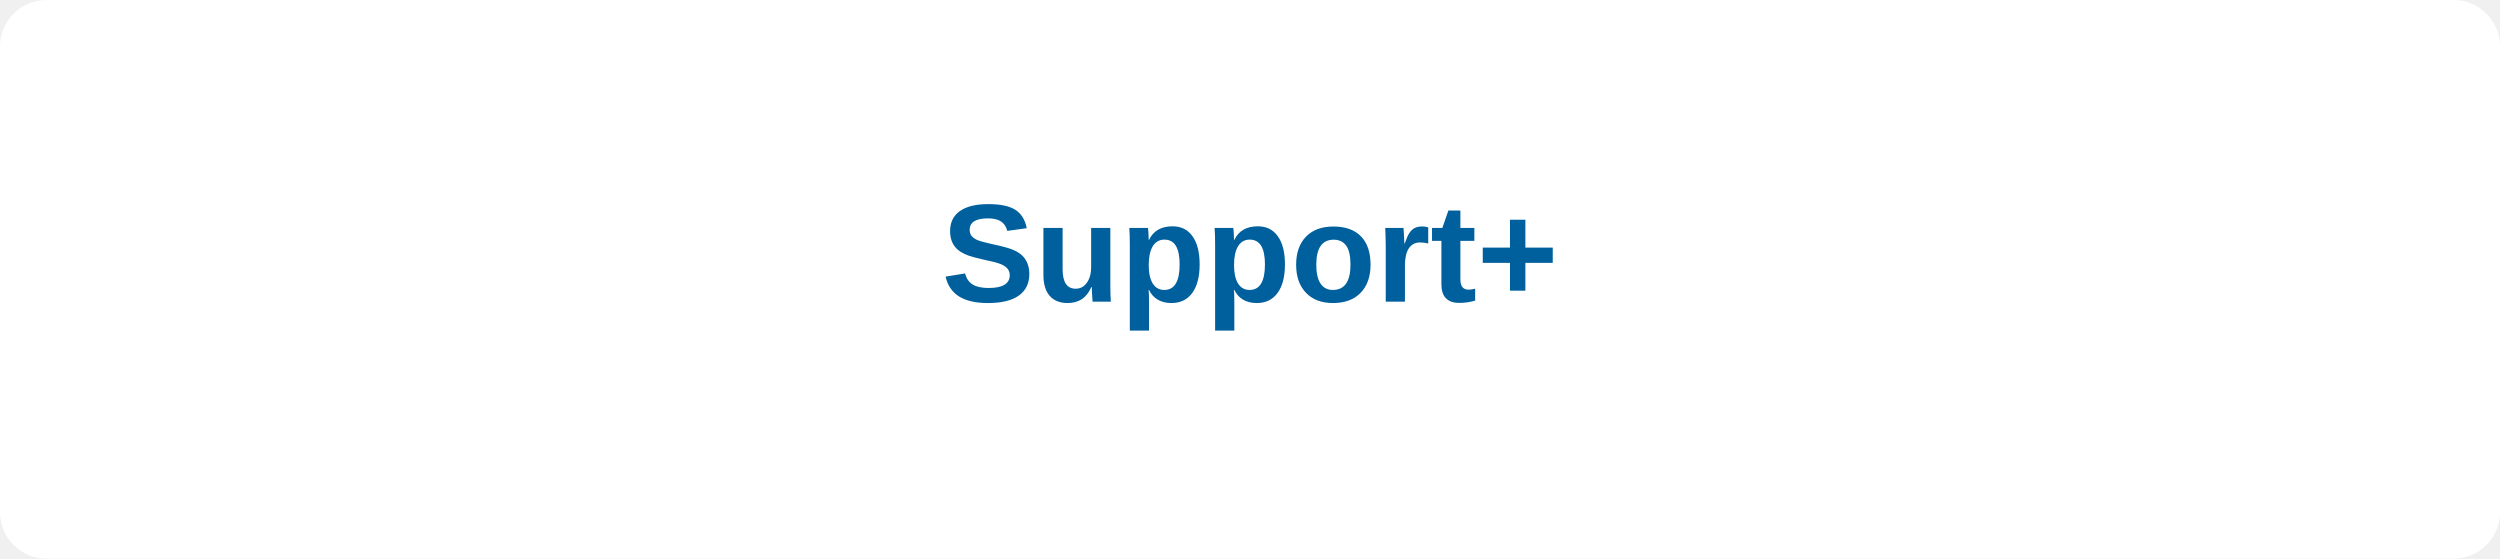
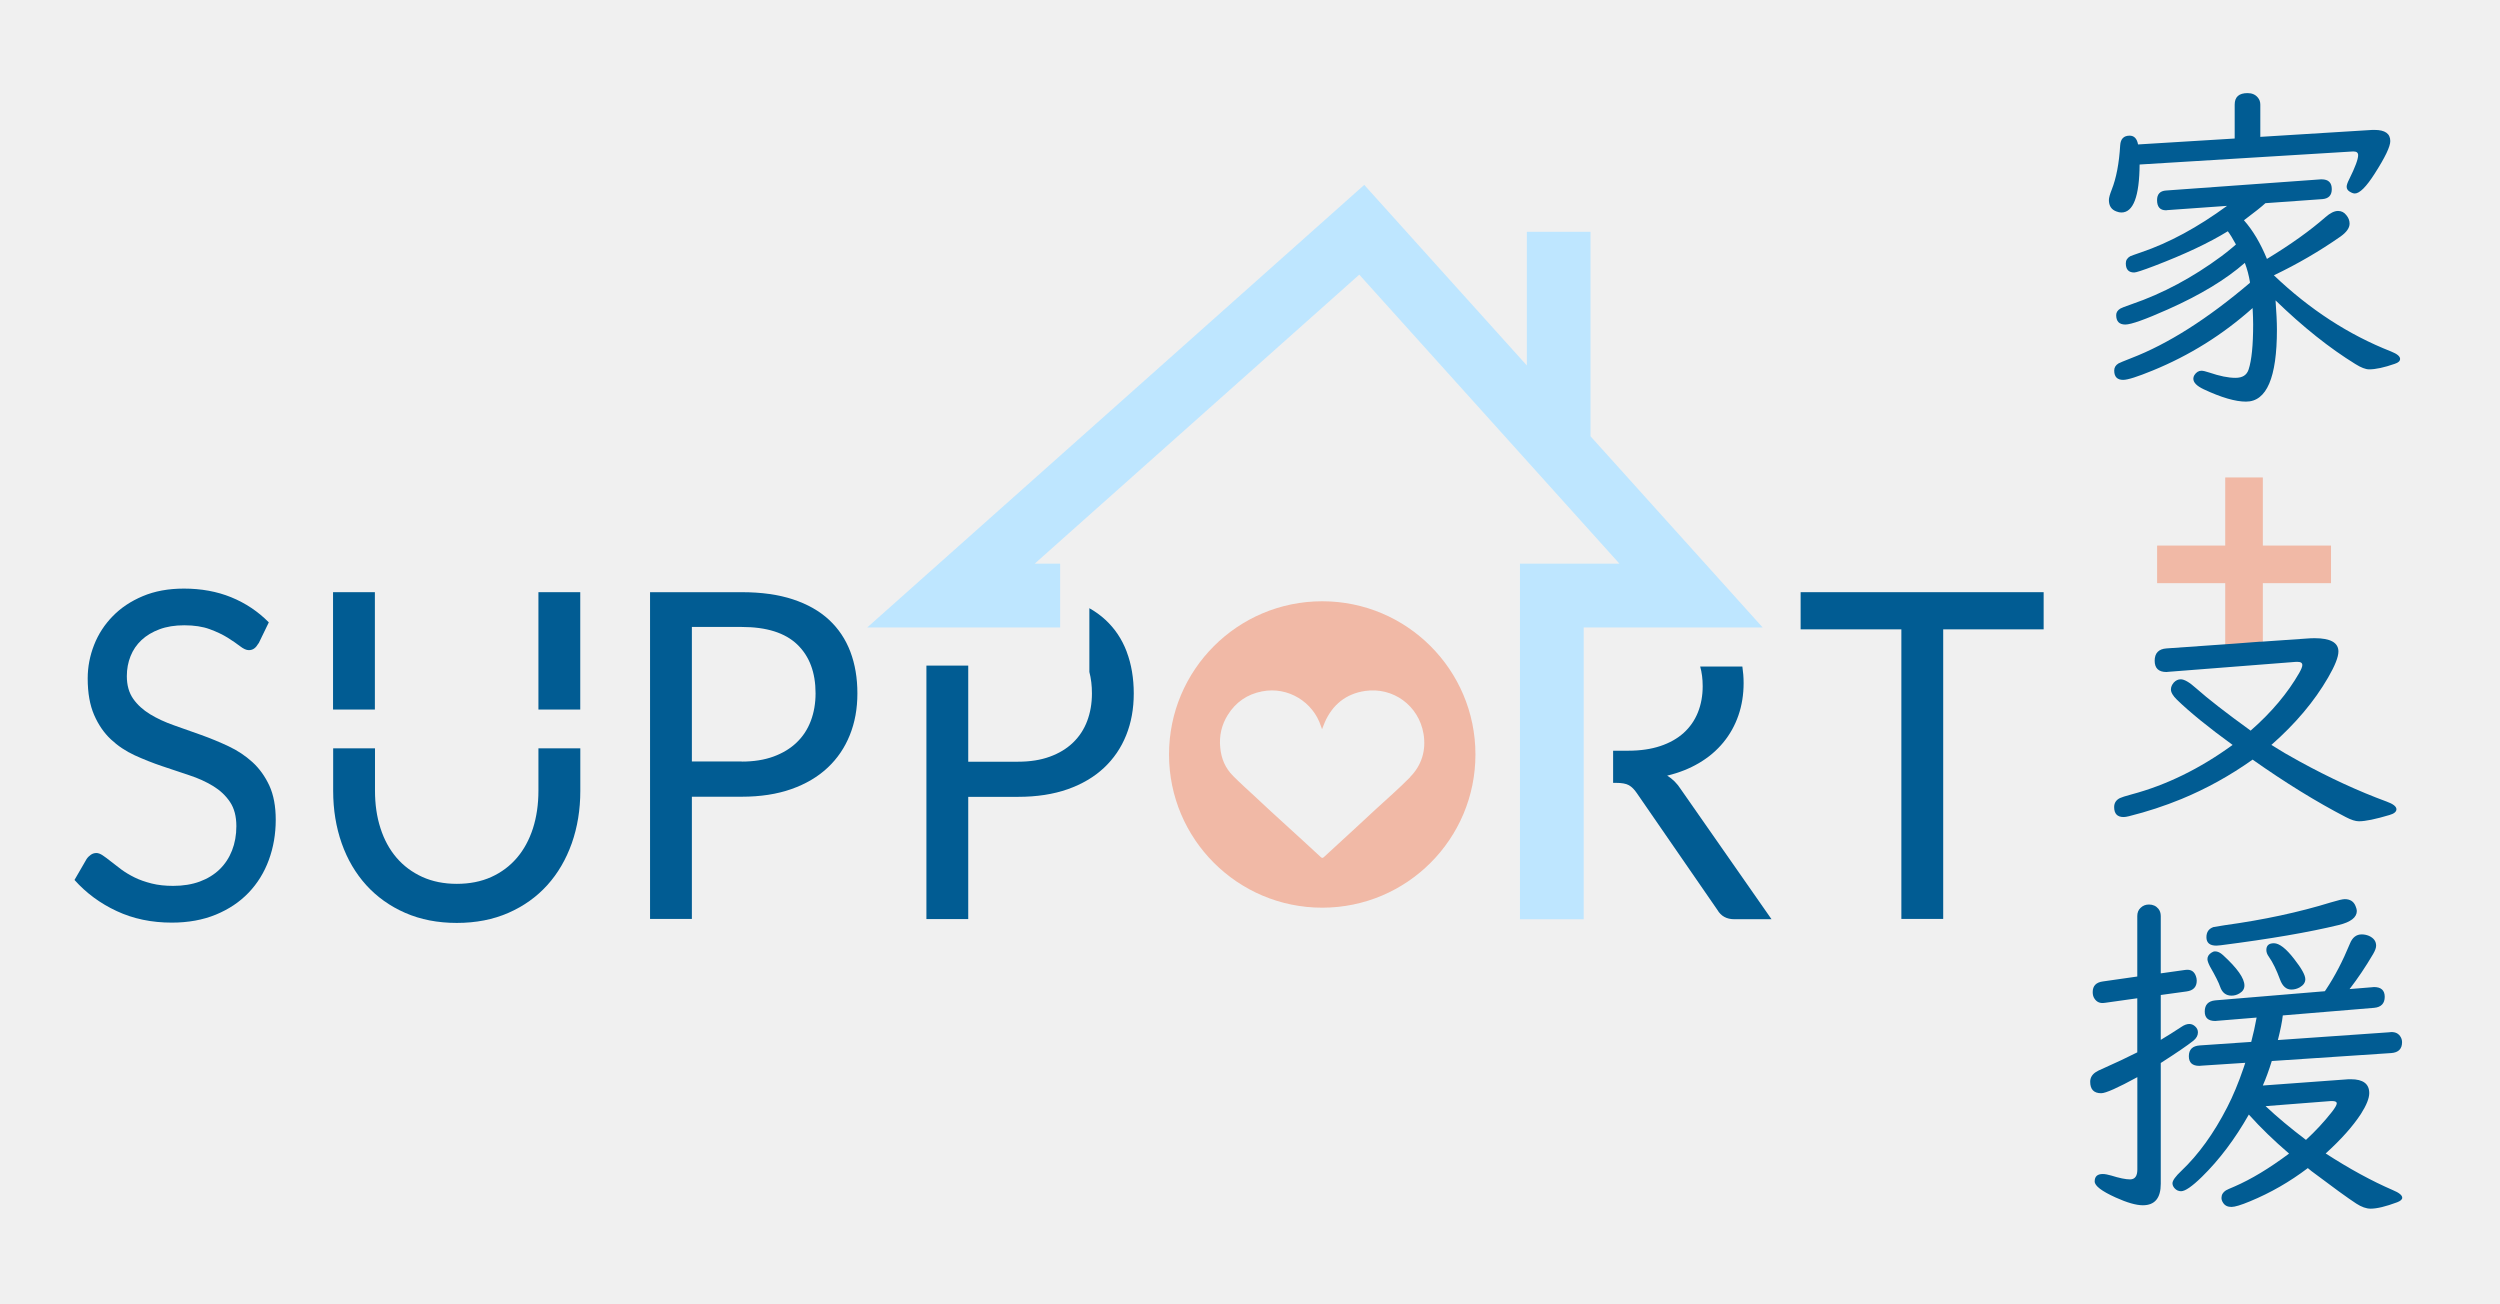
- <svg xmlns="http://www.w3.org/2000/svg" width="537" height="120" viewBox="0 0 537 120">
-   <rect width="100%" height="100%" rx="10" fill="#ffffff" />
-   <text x="50%" y="54%" text-anchor="middle" font-family="Arial, sans-serif" font-size="30" fill="#005f9d" font-weight="700">Support+</text>
+ <svg xmlns="http://www.w3.org/2000/svg" width="537px" height="280px" viewBox="0 0 537 280" version="1.1">
+   <g id="Logo" stroke="none" stroke-width="1" fill="none" fill-rule="evenodd">
+     <g id="Support+_logo_2021_final-01" transform="translate(16, 20)" fill-rule="nonzero">
+       <path d="M39.533,118.175 C39.25,118.663 38.955,119.035 38.621,119.279 C38.301,119.523 37.903,119.651 37.441,119.651 C36.914,119.651 36.298,119.369 35.58,118.817 C34.861,118.265 33.975,117.649 32.91,116.981 C31.844,116.314 30.548,115.698 29.046,115.146 C27.545,114.594 25.722,114.311 23.578,114.311 C21.563,114.311 19.792,114.594 18.252,115.171 C16.712,115.749 15.428,116.519 14.388,117.495 C13.349,118.47 12.566,119.625 12.04,120.947 C11.513,122.269 11.244,123.694 11.244,125.234 C11.244,127.198 11.706,128.815 12.617,130.112 C13.528,131.408 14.735,132.499 16.25,133.423 C17.751,134.334 19.458,135.13 21.371,135.798 C23.283,136.465 25.234,137.158 27.237,137.877 C29.239,138.596 31.19,139.404 33.102,140.303 C35.015,141.201 36.709,142.331 38.224,143.704 C39.725,145.078 40.932,146.759 41.856,148.749 C42.767,150.738 43.229,153.19 43.229,156.09 C43.229,159.158 42.729,162.046 41.74,164.729 C40.752,167.424 39.302,169.76 37.389,171.762 C35.477,173.752 33.141,175.318 30.368,176.46 C27.596,177.602 24.438,178.18 20.896,178.18 C16.558,178.18 12.617,177.358 9.075,175.703 C5.532,174.06 2.516,171.826 -1.82400908e-14,169.016 L2.606,164.51 C2.849,164.151 3.157,163.856 3.517,163.599 C3.876,163.355 4.274,163.227 4.698,163.227 C5.096,163.227 5.558,163.394 6.071,163.74 C6.585,164.087 7.162,164.51 7.817,165.037 C8.471,165.563 9.216,166.128 10.05,166.757 C10.884,167.373 11.847,167.95 12.912,168.476 C13.978,169.003 15.197,169.426 16.57,169.773 C17.931,170.119 19.471,170.286 21.178,170.286 C23.322,170.286 25.221,169.978 26.903,169.362 C28.571,168.746 29.996,167.873 31.164,166.744 C32.332,165.614 33.218,164.266 33.834,162.701 C34.45,161.135 34.771,159.389 34.771,157.464 C34.771,155.346 34.309,153.6 33.398,152.253 C32.486,150.892 31.28,149.763 29.791,148.851 C28.302,147.94 26.595,147.157 24.669,146.528 C22.744,145.886 20.793,145.245 18.804,144.564 C16.814,143.897 14.863,143.114 12.938,142.241 C11.013,141.355 9.306,140.213 7.817,138.814 C6.328,137.415 5.121,135.657 4.21,133.552 C3.299,131.447 2.837,128.841 2.837,125.735 C2.837,123.258 3.299,120.857 4.21,118.534 C5.121,116.211 6.456,114.157 8.215,112.36 C9.96,110.563 12.117,109.126 14.684,108.048 C17.238,106.97 20.177,106.43 23.501,106.43 C27.224,106.43 30.612,107.047 33.667,108.292 C36.722,109.537 39.417,111.334 41.74,113.682 L39.558,118.188 L39.533,118.175 Z" id="Path" fill="#015C93" />
+       <path d="M143.319,107.201 C147.542,107.201 151.2,107.714 154.319,108.741 C157.438,109.768 160.018,111.231 162.072,113.131 C164.112,115.03 165.64,117.315 166.654,119.985 C167.668,122.667 168.168,125.645 168.168,128.944 C168.168,132.242 167.629,135.194 166.538,137.903 C165.447,140.611 163.869,142.947 161.764,144.911 C159.671,146.875 157.079,148.402 153.998,149.493 C150.918,150.584 147.35,151.136 143.319,151.136 L132.615,151.136 L132.615,177.384 L123.63,177.384 L123.63,107.201 L143.306,107.201 L143.319,107.201 Z M143.319,143.589 C145.899,143.589 148.171,143.229 150.135,142.511 C152.099,141.792 153.767,140.791 155.115,139.494 C156.463,138.211 157.477,136.658 158.157,134.861 C158.837,133.064 159.184,131.087 159.184,128.931 C159.184,124.451 157.874,120.96 155.256,118.444 C152.638,115.929 148.659,114.671 143.319,114.671 L132.615,114.671 L132.615,143.563 L143.319,143.563 L143.319,143.589 Z" id="Shape" fill="#015C93" />
+       <path d="M469.555,9.395 L493.582,7.907 L494.057,7.907 C496.303,7.907 497.433,8.702 497.433,10.307 C497.433,11.488 496.316,13.811 494.096,17.276 C492.286,20.126 490.848,21.563 489.809,21.563 C489.514,21.563 489.154,21.435 488.718,21.165 C488.281,20.896 488.063,20.549 488.063,20.113 C488.063,19.754 488.243,19.214 488.602,18.521 C489.886,15.929 490.528,14.209 490.528,13.336 C490.528,12.81 490.207,12.54 489.578,12.54 L489.321,12.54 L443.589,15.338 C443.537,22.205 442.228,25.645 439.674,25.645 C439.34,25.645 438.981,25.568 438.621,25.427 C437.53,25.042 436.991,24.22 436.991,22.962 C436.991,22.5 437.197,21.756 437.607,20.716 C438.57,18.277 439.186,15.107 439.417,11.205 C439.507,9.832 440.187,9.139 441.445,9.139 C442.408,9.139 443.024,9.768 443.255,11.026 L464.01,9.755 L464.01,2.464 C464.01,0.821 464.934,-3.64801815e-14 466.769,-3.64801815e-14 C467.719,-3.64801815e-14 468.451,0.308 468.977,0.95 C469.336,1.361 469.516,1.874 469.516,2.477 L469.516,9.447 L469.555,9.395 Z M472.789,44.564 C472.982,47.157 473.084,49.236 473.084,50.802 C473.084,61.109 470.877,66.269 466.448,66.269 C464.151,66.269 461.122,65.383 457.374,63.625 C455.872,62.919 455.128,62.161 455.128,61.34 C455.128,61.07 455.205,60.827 455.346,60.583 C455.757,59.954 456.27,59.633 456.873,59.633 C457.207,59.633 457.785,59.761 458.58,60.031 C460.762,60.775 462.624,61.16 464.164,61.16 C465.704,61.16 466.602,60.57 467,59.376 C467.655,57.387 467.976,54.165 467.976,49.686 C467.976,48.723 467.937,47.542 467.86,46.169 C461.468,51.88 454.306,56.36 446.374,59.594 C443.127,60.929 441.022,61.597 440.059,61.597 C438.776,61.597 438.134,60.929 438.134,59.594 C438.134,58.94 438.442,58.439 439.045,58.067 C439.289,57.926 440.187,57.554 441.766,56.937 C449.673,53.896 458.183,48.492 467.283,40.752 L467.283,40.572 C467.065,39.199 466.705,37.826 466.192,36.465 C462.097,40.046 456.604,43.371 449.673,46.451 C444.782,48.633 441.74,49.711 440.521,49.711 C439.212,49.711 438.557,49.031 438.557,47.683 C438.557,47.106 438.865,46.631 439.469,46.271 C439.635,46.156 440.457,45.835 441.933,45.322 C448.556,43.05 454.987,39.61 461.199,35.015 C461.828,34.553 462.598,33.937 463.522,33.166 C463.933,32.833 464.189,32.615 464.279,32.512 C463.599,31.254 463.021,30.304 462.534,29.675 C458.491,32.165 453.228,34.643 446.746,37.12 C444.256,38.07 442.819,38.532 442.434,38.532 C441.227,38.532 440.624,37.877 440.624,36.568 C440.624,35.913 440.932,35.413 441.574,35.04 C441.766,34.951 442.575,34.655 443.999,34.168 C449.929,32.152 456.052,28.841 462.367,24.22 L449.557,25.132 L449.262,25.17 C447.978,25.17 447.337,24.438 447.337,22.988 C447.337,21.705 447.978,21.011 449.262,20.922 L482.544,18.521 L482.685,18.521 C484.136,18.521 484.867,19.227 484.867,20.626 C484.867,21.961 484.187,22.667 482.839,22.77 L470.607,23.643 C469.863,24.349 468.322,25.568 465.999,27.314 C467.912,29.47 469.555,32.242 470.941,35.618 C475.998,32.55 480.182,29.56 483.494,26.659 C484.508,25.76 485.419,25.311 486.215,25.311 C486.946,25.311 487.537,25.619 487.999,26.223 C488.461,26.774 488.692,27.378 488.692,28.032 C488.692,28.956 488.05,29.868 486.767,30.792 C482.262,33.937 477.487,36.722 472.43,39.135 C480.105,46.464 488.5,51.919 497.613,55.5 C498.896,56.013 499.538,56.54 499.538,57.092 C499.538,57.554 499.166,57.9 498.408,58.144 C496.137,58.94 494.301,59.338 492.889,59.338 C492.145,59.338 491.156,58.965 489.95,58.208 C484.405,54.794 478.681,50.237 472.789,44.526 L472.789,44.564 Z" id="Shape" fill="#015C93" />
+       <path d="M448.132,193.711 L448.132,203.363 C449.557,202.516 451.02,201.592 452.522,200.603 C453.151,200.167 453.729,199.949 454.268,199.949 C454.73,199.949 455.153,200.128 455.538,200.488 C455.924,200.847 456.116,201.271 456.116,201.758 C456.116,202.413 455.795,203.003 455.141,203.543 C453.831,204.582 451.495,206.174 448.132,208.33 L448.132,234.283 C448.132,237.351 446.849,238.891 444.282,238.891 C442.857,238.891 440.906,238.339 438.442,237.222 C435.438,235.862 433.937,234.72 433.937,233.77 C433.937,232.704 434.514,232.178 435.682,232.178 C436.144,232.178 436.735,232.294 437.466,232.499 C439.238,233.051 440.585,233.333 441.535,233.333 C442.575,233.333 443.101,232.627 443.101,231.228 L443.101,211.372 C438.891,213.67 436.298,214.825 435.336,214.825 C433.757,214.825 432.974,214.003 432.974,212.36 C432.974,211.513 433.372,210.82 434.168,210.294 C434.386,210.127 435.002,209.819 436.016,209.383 C438.429,208.317 440.791,207.201 443.088,206.045 L443.088,194.429 L436.157,195.405 C436.016,195.431 435.875,195.443 435.759,195.443 C434.938,195.495 434.309,195.161 433.872,194.468 C433.629,194.109 433.513,193.647 433.513,193.095 C433.513,191.76 434.245,191.002 435.721,190.81 L443.088,189.757 L443.088,176.768 C443.088,176.036 443.319,175.459 443.781,175.022 C444.269,174.535 444.872,174.291 445.591,174.291 C446.438,174.291 447.118,174.599 447.619,175.202 C447.953,175.613 448.132,176.139 448.132,176.768 L448.132,189.077 L453.254,188.358 C453.421,188.333 453.549,188.32 453.613,188.32 C454.627,188.23 455.32,188.666 455.68,189.668 C455.795,189.976 455.859,190.309 455.859,190.643 C455.859,192.004 455.115,192.774 453.652,192.966 L448.132,193.724 L448.132,193.711 Z M474.342,198.139 C474.201,199.448 473.842,201.207 473.29,203.401 L497.202,201.733 L497.561,201.694 C498.55,201.643 499.268,202.015 499.705,202.824 C499.872,203.145 499.961,203.491 499.961,203.876 C499.961,205.301 499.191,206.084 497.638,206.199 L471.98,207.907 C471.352,209.935 470.71,211.693 470.055,213.169 L488.487,211.821 L488.962,211.821 C491.593,211.821 492.915,212.81 492.915,214.799 C492.915,215.916 492.312,217.418 491.105,219.304 C489.385,221.936 486.869,224.759 483.558,227.763 C488.641,231.049 493.454,233.68 497.998,235.644 C499.333,236.196 500,236.748 500,237.274 C500,237.633 499.641,237.967 498.909,238.249 C496.445,239.173 494.545,239.623 493.21,239.623 C492.286,239.623 491.259,239.263 490.13,238.532 C488.333,237.364 485.137,235.04 480.516,231.562 L479.72,230.907 C475.87,233.834 471.724,236.221 467.27,238.057 C465.357,238.853 464.035,239.25 463.317,239.25 C462.495,239.25 461.905,238.955 461.533,238.378 C461.289,238.018 461.173,237.659 461.173,237.325 C461.173,236.645 461.481,236.106 462.123,235.695 C462.367,235.554 462.983,235.271 463.971,234.861 C467.552,233.308 471.454,230.959 475.69,227.788 C472.443,225.003 469.567,222.218 467.052,219.407 C464.074,224.657 460.711,229.123 456.963,232.794 C454.858,234.848 453.369,235.875 452.496,235.875 C451.945,235.875 451.47,235.657 451.085,235.22 C450.789,234.886 450.648,234.527 450.648,234.168 C450.648,233.59 451.29,232.692 452.573,231.485 C456.244,227.994 459.53,223.45 462.405,217.841 C463.638,215.441 464.818,212.63 465.922,209.383 L466.282,208.292 L456.848,208.908 C456.655,208.933 456.514,208.946 456.411,208.946 C454.91,208.946 454.165,208.253 454.165,206.88 C454.165,205.429 454.948,204.659 456.527,204.557 L467.565,203.799 C468.027,202.028 468.412,200.295 468.72,198.575 L460.262,199.268 C460.018,199.294 459.877,199.307 459.825,199.307 C458.324,199.307 457.579,198.627 457.579,197.279 C457.579,195.829 458.324,195.033 459.825,194.879 L483.378,192.915 C483.468,192.799 483.571,192.645 483.673,192.479 C485.509,189.719 487.203,186.472 488.756,182.711 C489.283,181.376 490.13,180.709 491.298,180.709 C491.824,180.709 492.35,180.811 492.864,181.029 C493.878,181.491 494.391,182.185 494.391,183.134 C494.391,183.596 494.173,184.2 493.736,184.944 C492.145,187.652 490.463,190.155 488.692,192.453 L493.557,192.055 C493.724,192.029 493.852,192.016 493.916,192.016 C495.469,192.016 496.239,192.722 496.239,194.121 C496.239,195.52 495.482,196.355 493.955,196.483 L474.355,198.113 L474.342,198.139 Z M487.665,173.136 C488.82,173.136 489.603,173.649 489.988,174.663 C490.155,175.074 490.245,175.408 490.245,175.677 C490.245,177.05 488.949,178.064 486.356,178.693 C479.99,180.246 471.531,181.697 460.993,183.045 C460.557,183.096 460.249,183.122 460.082,183.122 C458.657,183.122 457.939,182.518 457.939,181.312 C457.939,180.195 458.452,179.476 459.466,179.13 C459.659,179.078 460.467,178.95 461.892,178.732 C470.286,177.577 477.885,175.934 484.687,173.829 C486.215,173.367 487.203,173.136 487.665,173.136 Z M459.825,184.354 C460.352,184.354 460.916,184.623 461.494,185.15 C464.562,187.96 466.102,190.13 466.102,191.683 C466.102,192.389 465.768,192.941 465.088,193.351 C464.562,193.685 463.971,193.865 463.342,193.865 C462.136,193.865 461.314,193.223 460.878,191.939 C460.608,191.118 459.89,189.668 458.696,187.588 C458.337,186.882 458.157,186.369 458.157,186.022 C458.157,185.47 458.439,185.008 458.991,184.649 C459.261,184.456 459.53,184.354 459.825,184.354 L459.825,184.354 Z M470.646,217.597 C473.084,219.895 475.985,222.321 479.322,224.849 C481.376,222.962 483.224,220.96 484.88,218.855 C485.56,217.982 485.907,217.379 485.932,217.045 C485.958,216.686 485.624,216.506 484.957,216.506 L484.662,216.506 L470.658,217.597 L470.646,217.597 Z M472.43,182.608 C473.585,182.608 475.048,183.738 476.781,185.984 C478.372,188.012 479.181,189.462 479.181,190.335 C479.181,191.041 478.783,191.619 477.987,192.081 C477.41,192.401 476.807,192.556 476.178,192.556 C475.087,192.556 474.278,191.837 473.752,190.412 C472.982,188.307 472.173,186.677 471.352,185.509 C470.992,185.021 470.812,184.546 470.812,184.059 C470.812,183.096 471.352,182.608 472.443,182.608 L472.43,182.608 Z" id="Shape" fill="#015C93" />
+       <g id="Group" transform="translate(447.3495, 82.5568)" fill="#F1B9A6">
+         <rect id="Rectangle" x="0" y="14.632" width="37.351" height="8.073" />
+         <rect id="Rectangle" x="14.632" y="0" width="8.073" height="37.351" />
+       </g>
+       <g id="Group" transform="translate(55.53844, 107.2006)" fill="#015C93">
+         <rect id="Rectangle" x="44.115" y="0" width="8.985" height="25.209" />
+         <path d="M44.115,33.526 L44.115,42.665 C44.115,45.604 43.717,48.299 42.934,50.751 C42.138,53.202 40.996,55.307 39.494,57.066 C37.993,58.824 36.157,60.198 33.975,61.186 C31.806,62.161 29.342,62.649 26.582,62.649 C23.822,62.649 21.345,62.149 19.163,61.16 C16.981,60.159 15.133,58.786 13.631,57.027 C12.129,55.269 10.974,53.164 10.191,50.712 C9.395,48.261 9.01,45.565 9.01,42.626 L9.01,33.539 L0.026,33.539 L0.026,42.677 C0.026,46.721 0.642,50.481 1.861,53.947 C3.08,57.412 4.852,60.403 7.136,62.932 C9.434,65.46 12.219,67.45 15.505,68.887 C18.791,70.325 22.487,71.044 26.582,71.044 C30.676,71.044 34.373,70.325 37.659,68.887 C40.945,67.45 43.73,65.46 46.015,62.932 C48.299,60.403 50.045,57.4 51.277,53.947 C52.496,50.481 53.113,46.733 53.113,42.677 L53.113,33.539 L44.128,33.539 L44.115,33.526 Z" id="Path" />
+         <rect id="Rectangle" x="0" y="0" width="8.985" height="25.209" />
+       </g>
+       <path d="M226.017,119.985 C225.003,117.302 223.476,115.017 221.435,113.131 C220.421,112.194 219.279,111.359 217.995,110.64 L217.995,124.336 C218.367,125.735 218.547,127.275 218.547,128.956 C218.547,131.113 218.2,133.089 217.52,134.886 C216.84,136.683 215.826,138.224 214.478,139.52 C213.131,140.816 211.475,141.817 209.498,142.536 C207.534,143.255 205.262,143.614 202.683,143.614 L191.978,143.614 L191.978,122.975 L182.993,122.975 L182.993,177.41 L191.978,177.41 L191.978,151.162 L202.683,151.162 C206.713,151.162 210.268,150.61 213.362,149.519 C216.442,148.428 219.035,146.9 221.127,144.936 C223.219,142.973 224.811,140.649 225.902,137.928 C226.993,135.22 227.532,132.229 227.532,128.969 C227.532,125.709 227.031,122.68 226.017,120.01 L226.017,119.985 Z" id="Path" fill="#015C93" />
+       <polygon id="Path" fill="#BEE6FF" points="325.645 73.713 325.645 29.791 311.963 29.791 311.963 58.503 277.038 19.715 170.286 114.773 211.719 114.773 211.719 101.078 206.251 101.078 275.972 38.994 331.857 101.078 310.486 101.078 310.486 177.461 324.182 177.461 324.182 114.773 362.611 114.773" />
+       <polygon id="Path" fill="#015C93" points="422.988 115.184 401.399 115.184 401.399 177.384 392.414 177.384 392.414 115.184 370.774 115.184 370.774 107.201 422.975 107.201 422.975 115.184" />
+       <path d="M268.014,109.152 C249.84,109.152 235.105,123.887 235.105,142.061 C235.105,160.236 249.84,174.971 268.014,174.971 C286.189,174.971 300.924,160.236 300.924,142.061 C300.924,123.887 286.189,109.152 268.014,109.152 L268.014,109.152 Z M286.908,146.926 C284.521,149.365 281.928,151.598 279.425,153.908 C278.077,155.153 276.73,156.411 275.382,157.656 C273.046,159.8 270.697,161.943 268.374,164.1 C268.079,164.382 267.912,164.279 267.681,164.074 C266.397,162.88 265.101,161.687 263.804,160.506 C261.545,158.426 259.274,156.36 257.002,154.293 C255.821,153.215 254.666,152.124 253.498,151.033 C251.945,149.596 250.379,148.184 248.877,146.682 C247.183,144.975 246.323,142.96 246.104,140.56 C245.861,138.018 246.4,135.695 247.722,133.577 C249.429,130.83 251.906,129.123 255.089,128.507 C260.711,127.403 266.076,130.83 267.732,135.965 C267.783,136.131 267.848,136.298 267.976,136.632 C268.207,136.042 268.361,135.605 268.553,135.169 C270.222,131.357 273.123,129.021 277.217,128.417 C283.25,127.532 288.756,131.575 289.77,137.607 C290.361,141.15 289.398,144.359 286.882,146.913 L286.908,146.926 Z" id="Shape" fill="#F1B9A6" />
+       <path d="M345.09,149.596 C344.256,148.286 343.255,147.298 342.113,146.605 C344.693,145.989 346.99,145.065 349.018,143.858 C351.046,142.652 352.766,141.189 354.178,139.469 C355.59,137.749 356.668,135.823 357.412,133.667 C358.157,131.511 358.529,129.188 358.529,126.71 C358.529,125.478 358.426,124.31 358.26,123.168 L349.198,123.168 C349.557,124.438 349.737,125.838 349.737,127.391 C349.737,129.444 349.39,131.331 348.71,133.025 C348.03,134.72 347.016,136.183 345.668,137.415 C344.32,138.634 342.639,139.584 340.637,140.252 C338.634,140.919 336.337,141.253 333.731,141.253 L330.497,141.253 L330.497,148.158 L331.087,148.158 C332.358,148.158 333.295,148.325 333.898,148.672 C334.501,149.018 335.066,149.583 335.592,150.366 L352.894,175.446 C353.664,176.781 354.884,177.448 356.527,177.448 L364.523,177.448 L345.078,149.583 L345.09,149.596 Z" id="Path" fill="#015C93" />
+       <path d="M469.478,117.854 L479.425,117.161 C480.028,117.109 480.606,117.084 481.171,117.084 C484.585,117.084 486.292,118.034 486.292,119.946 C486.292,121.127 485.547,123.001 484.084,125.529 C481.132,130.638 477.063,135.464 471.891,140.008 C473.7,141.163 475.703,142.344 477.885,143.525 C484.367,147.08 490.605,149.955 496.611,152.163 C498.036,152.676 498.755,153.228 498.755,153.831 C498.755,154.358 498.254,154.781 497.266,155.064 C494.263,155.962 492.081,156.411 490.694,156.411 C489.95,156.411 489,156.103 487.858,155.5 C481.594,152.253 474.92,148.145 467.86,143.165 C463.021,146.605 457.926,149.416 452.586,151.624 C448.928,153.125 445.168,154.358 441.304,155.32 C440.842,155.436 440.457,155.5 440.149,155.5 C438.788,155.5 438.121,154.781 438.121,153.356 C438.121,152.484 438.532,151.842 439.353,151.431 C439.687,151.264 440.521,150.995 441.856,150.635 C449.326,148.646 456.565,145.103 463.561,140.008 C458.401,136.26 454.422,133.025 451.624,130.317 C450.751,129.47 450.314,128.725 450.314,128.097 C450.314,127.583 450.52,127.095 450.931,126.608 C451.367,126.146 451.868,125.915 452.419,125.915 C453.19,125.915 454.281,126.543 455.68,127.801 C458.298,130.125 462.213,133.166 467.437,136.94 C471.916,133.025 475.395,128.879 477.885,124.528 C478.321,123.758 478.539,123.193 478.539,122.86 C478.539,122.398 478.206,122.167 477.525,122.167 L477.166,122.167 L449.724,124.31 C449.557,124.336 449.429,124.349 449.365,124.349 C447.67,124.349 446.823,123.54 446.823,121.923 C446.823,120.305 447.67,119.394 449.365,119.279 L463.779,118.265 L469.516,117.828 L469.478,117.854 Z" id="Path" fill="#015C93" />
+     </g>
+   </g>
</svg>
